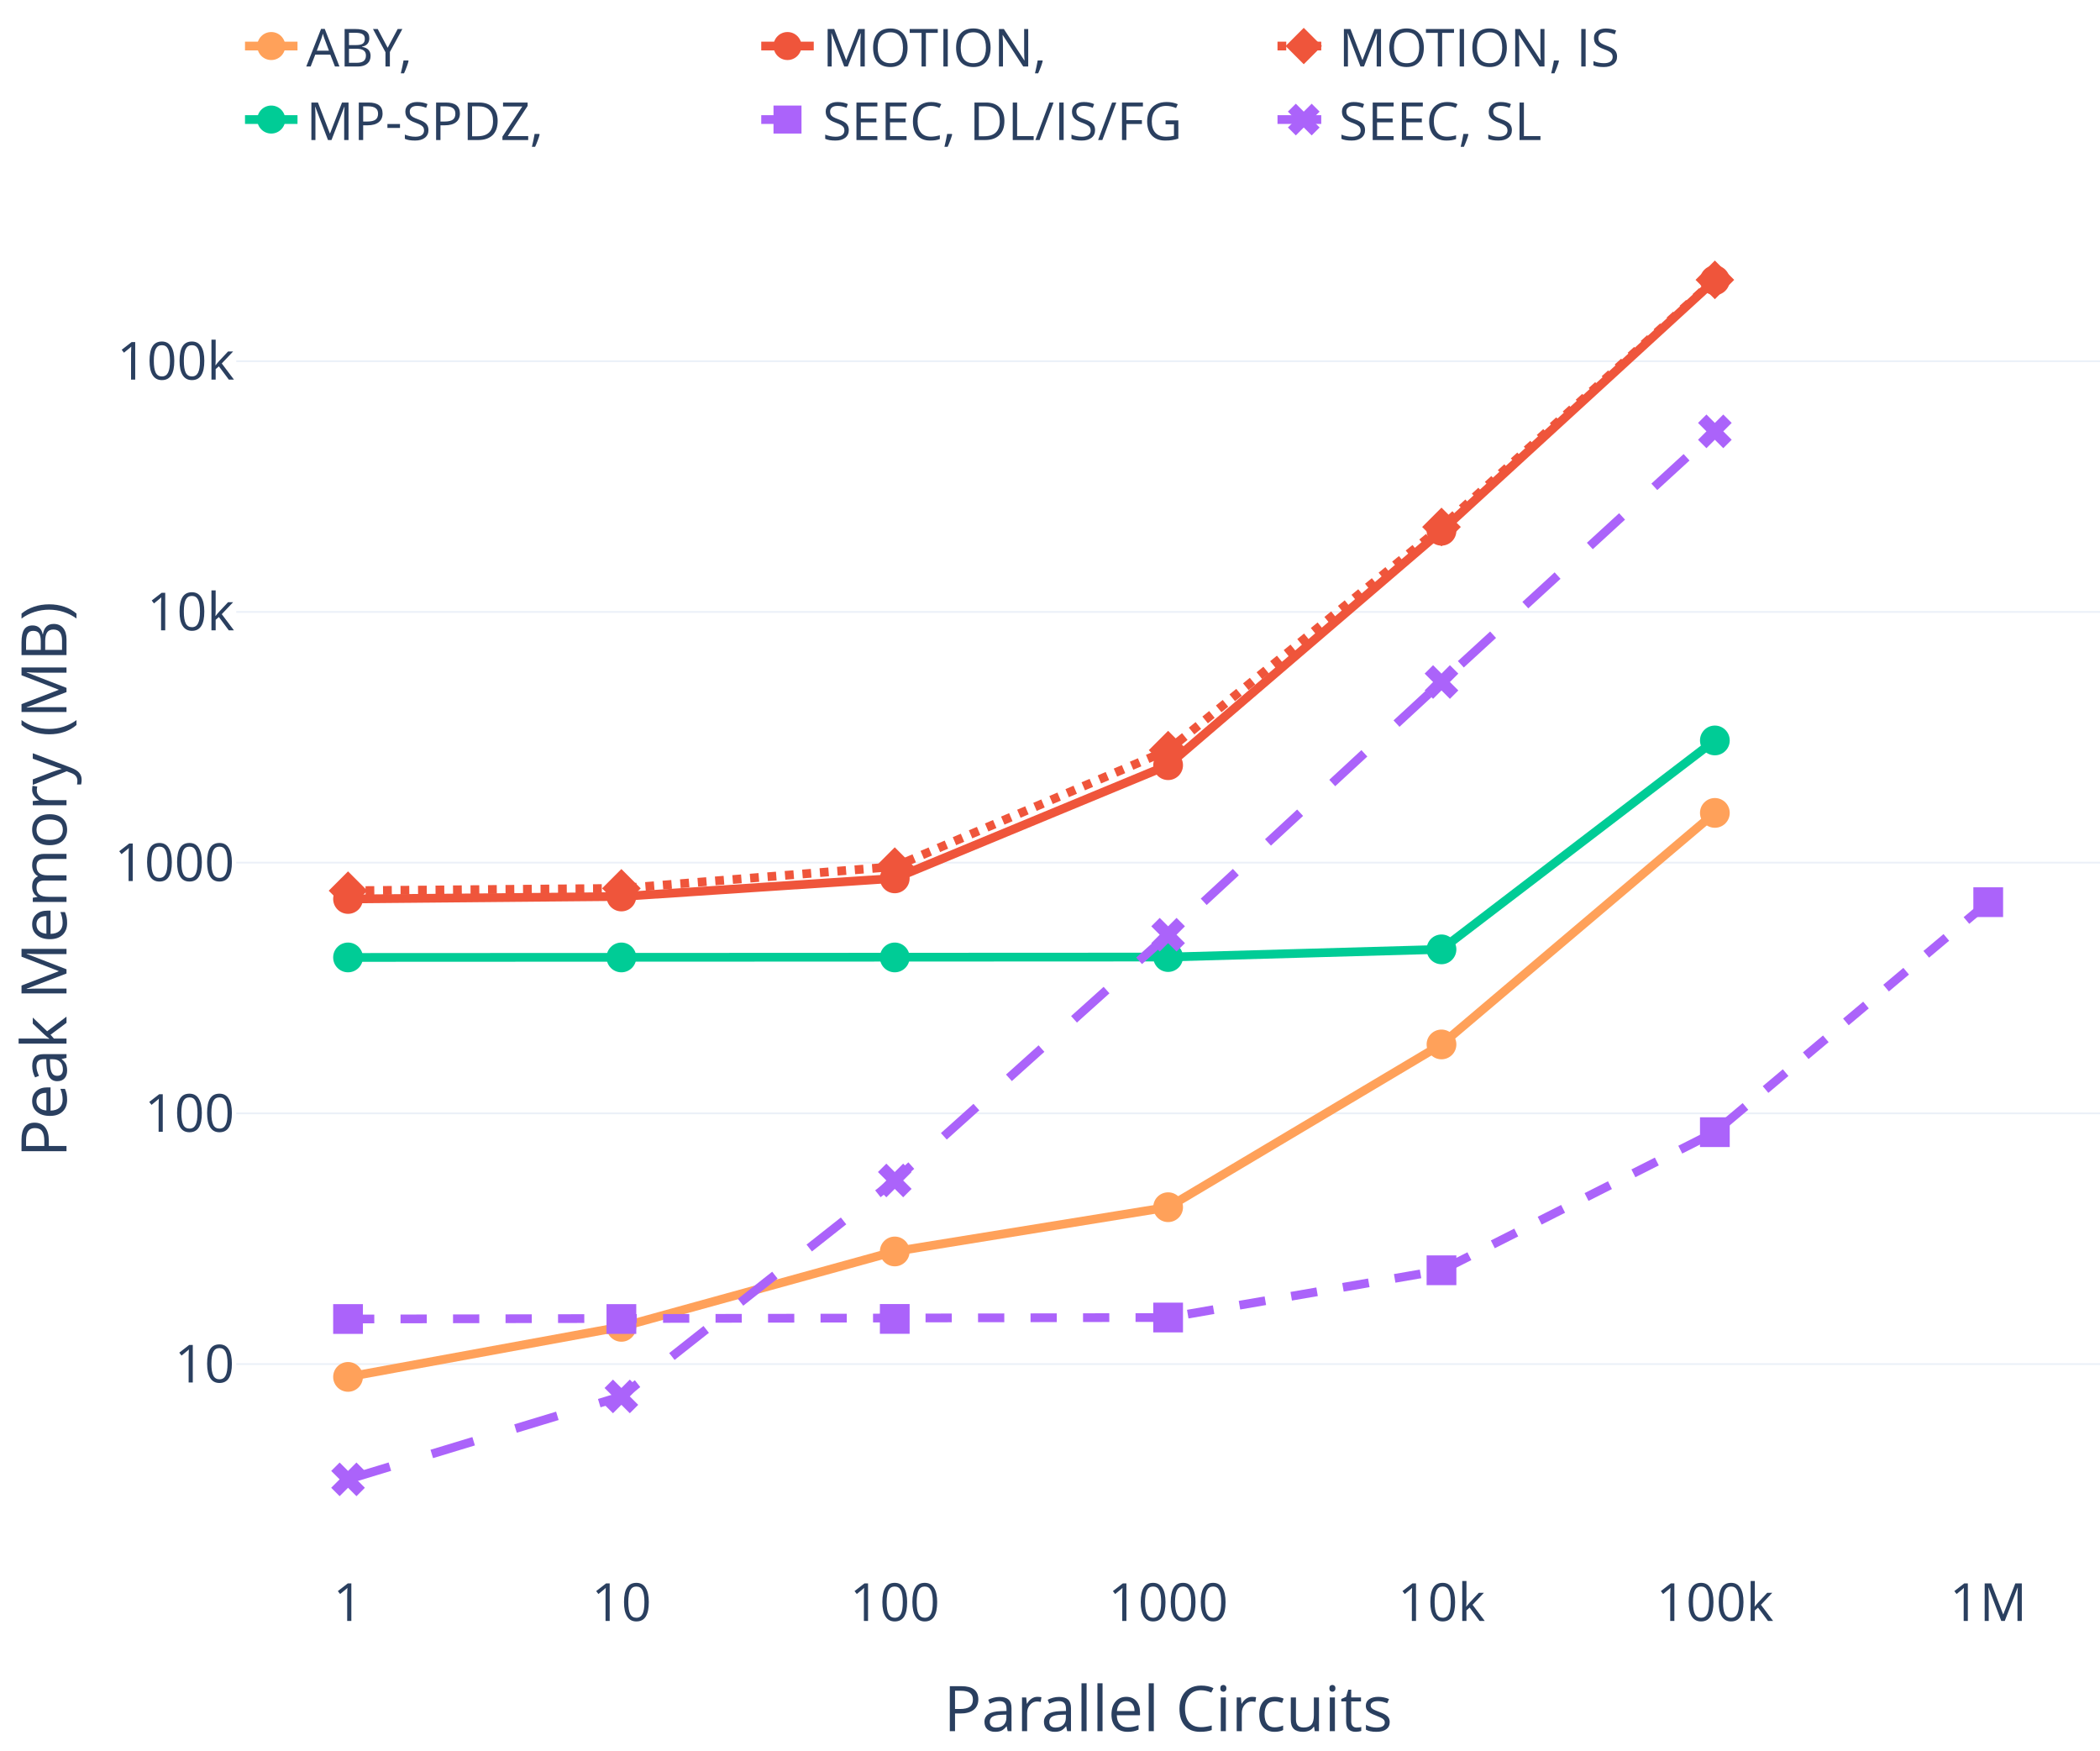
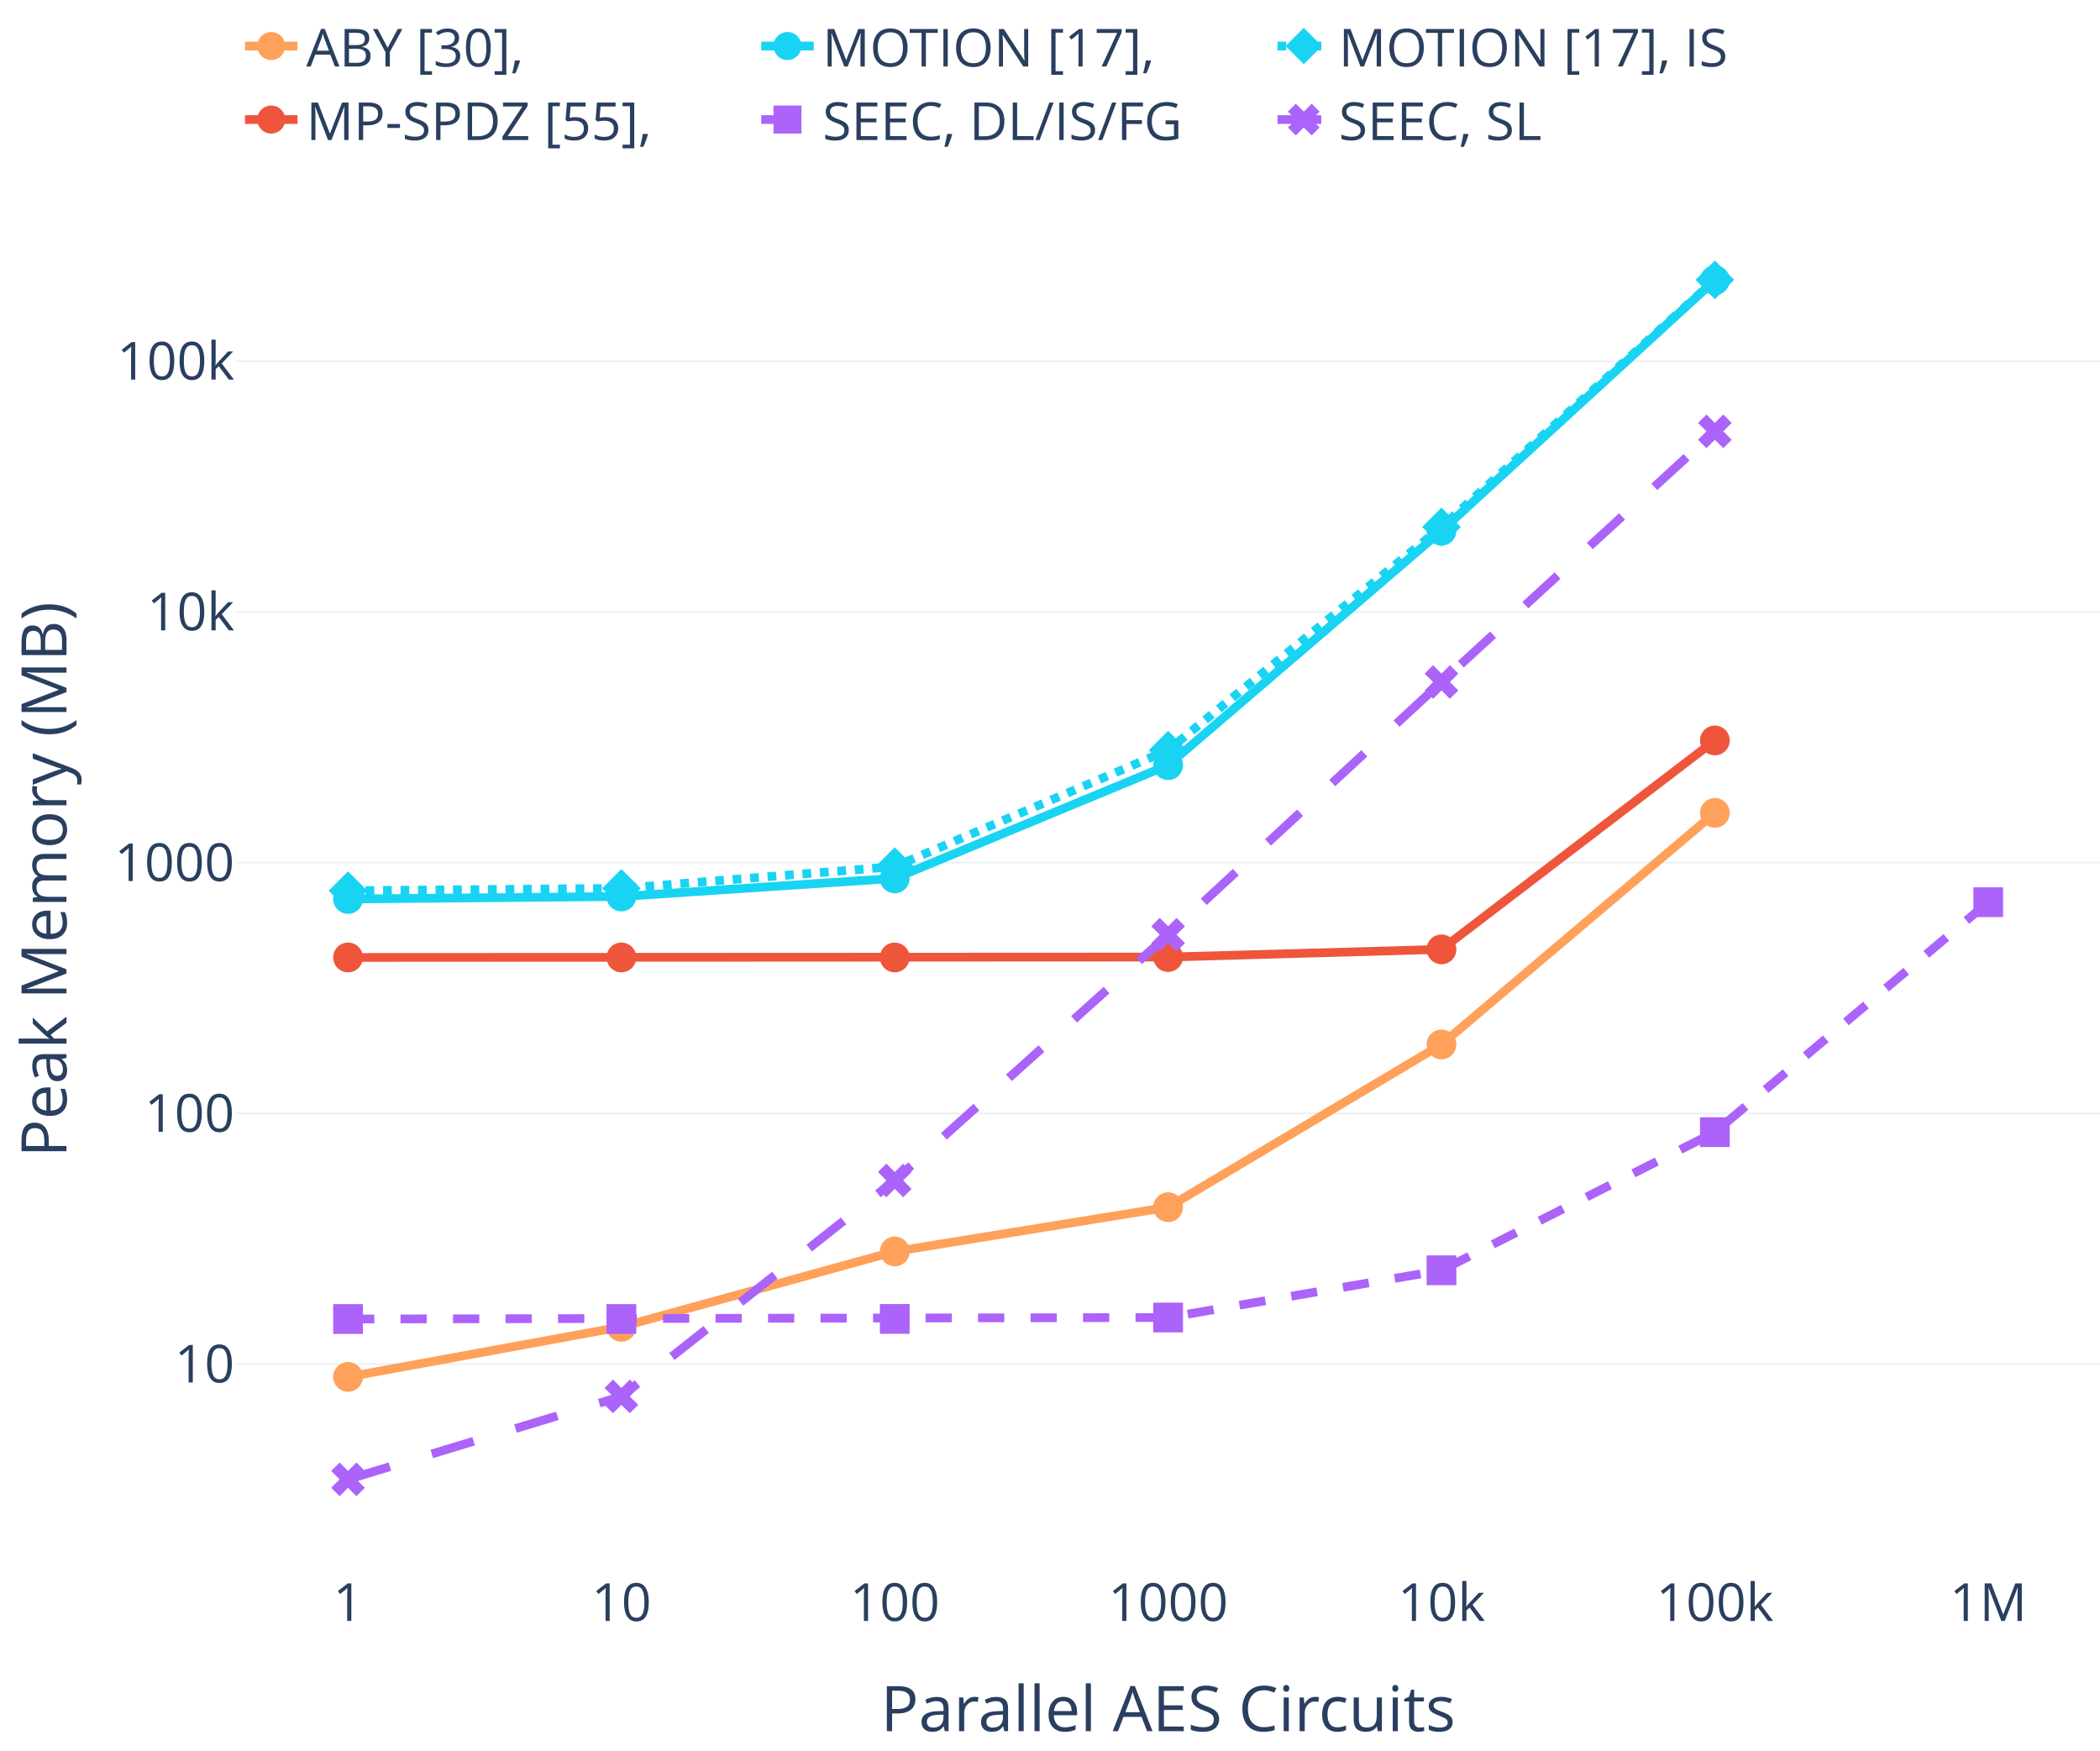
<svg xmlns="http://www.w3.org/2000/svg" class="main-svg" width="1200" height="1000" style="" viewBox="0 0 1200 1000">
  <rect x="0" y="0" width="1200" height="1000" style="fill: rgb(255, 255, 255); fill-opacity: 1;" />
-   <defs id="defs-e2f1ac">
+   <defs id="defs-180dcd">
    <g class="clips">
-       <clipPath id="clipe2f1acxyplot" class="plotclip">
+       <clipPath id="clip180dcdxyplot" class="plotclip">
        <rect width="1065" height="785" />
      </clipPath>
-       <clipPath class="axesclip" id="clipe2f1acx">
+       <clipPath class="axesclip" id="clip180dcdx">
        <rect x="135" y="0" width="1065" height="1000" />
      </clipPath>
-       <clipPath class="axesclip" id="clipe2f1acy">
+       <clipPath class="axesclip" id="clip180dcdy">
        <rect x="0" y="110" width="1200" height="785" />
      </clipPath>
-       <clipPath class="axesclip" id="clipe2f1acxy">
+       <clipPath class="axesclip" id="clip180dcdxy">
        <rect x="135" y="110" width="1065" height="785" />
      </clipPath>
    </g>
    <g class="gradients" />
    <g class="patterns" />
  </defs>
  <g class="bglayer" />
  <g class="layer-below">
    <g class="imagelayer" />
    <g class="shapelayer" />
  </g>
  <g class="cartesianlayer">
    <g class="subplot xy">
      <g class="layer-subplot">
        <g class="shapelayer" />
        <g class="imagelayer" />
      </g>
      <g class="minor-gridlayer">
        <g class="x" />
        <g class="y" />
      </g>
      <g class="gridlayer">
        <g class="x" />
        <g class="y">
          <path class="ygrid crisp" transform="translate(0,779.28)" d="M135,0h1065" style="stroke: rgb(235, 240, 248); stroke-opacity: 1; stroke-width: 1px;" />
          <path class="ygrid crisp" transform="translate(0,636.05)" d="M135,0h1065" style="stroke: rgb(235, 240, 248); stroke-opacity: 1; stroke-width: 1px;" />
          <path class="ygrid crisp" transform="translate(0,492.82)" d="M135,0h1065" style="stroke: rgb(235, 240, 248); stroke-opacity: 1; stroke-width: 1px;" />
          <path class="ygrid crisp" transform="translate(0,349.59)" d="M135,0h1065" style="stroke: rgb(235, 240, 248); stroke-opacity: 1; stroke-width: 1px;" />
          <path class="ygrid crisp" transform="translate(0,206.35)" d="M135,0h1065" style="stroke: rgb(235, 240, 248); stroke-opacity: 1; stroke-width: 1px;" />
        </g>
      </g>
      <g class="zerolinelayer" />
      <path class="xlines-below" />
      <path class="ylines-below" />
      <g class="overlines-below" />
      <g class="xaxislayer-below" />
      <g class="yaxislayer-below" />
      <g class="overaxes-below" />
-       <g class="plot" transform="translate(135,110)" clip-path="url(#clipe2f1acxyplot)">
+       <g class="plot" transform="translate(135,110)" clip-path="url(#clip180dcdxyplot)">
        <g class="scatterlayer mlayer">
-           <g class="trace scatter traced022ac" style="stroke-miterlimit: 2; opacity: 1;">
+           <g class="trace scatter trace30e739" style="stroke-miterlimit: 2; opacity: 1;">
            <g class="fills" />
            <g class="errorbars" />
            <g class="lines">
              <path class="js-line" d="M63.88,676.6L220.08,648.01L376.29,604.94L532.5,579.66L688.71,486.67L844.92,354.4" style="vector-effect: none; fill: none; stroke: rgb(255, 161, 90); stroke-opacity: 1; stroke-width: 5px; opacity: 1;" />
            </g>
            <g class="points">
              <path class="point" transform="translate(63.88,676.6)" d="M8.5,0A8.5,8.5 0 1,1 0,-8.5A8.5,8.5 0 0,1 8.5,0Z" style="opacity: 1; stroke-width: 0px; fill: rgb(255, 161, 90); fill-opacity: 1;" />
              <path class="point" transform="translate(220.08,648.01)" d="M8.5,0A8.5,8.5 0 1,1 0,-8.5A8.5,8.5 0 0,1 8.5,0Z" style="opacity: 1; stroke-width: 0px; fill: rgb(255, 161, 90); fill-opacity: 1;" />
              <path class="point" transform="translate(376.29,604.94)" d="M8.5,0A8.5,8.5 0 1,1 0,-8.5A8.5,8.5 0 0,1 8.5,0Z" style="opacity: 1; stroke-width: 0px; fill: rgb(255, 161, 90); fill-opacity: 1;" />
              <path class="point" transform="translate(532.5,579.66)" d="M8.5,0A8.5,8.5 0 1,1 0,-8.5A8.5,8.5 0 0,1 8.5,0Z" style="opacity: 1; stroke-width: 0px; fill: rgb(255, 161, 90); fill-opacity: 1;" />
              <path class="point" transform="translate(688.71,486.67)" d="M8.5,0A8.5,8.5 0 1,1 0,-8.5A8.5,8.5 0 0,1 8.5,0Z" style="opacity: 1; stroke-width: 0px; fill: rgb(255, 161, 90); fill-opacity: 1;" />
              <path class="point" transform="translate(844.92,354.4)" d="M8.5,0A8.5,8.5 0 1,1 0,-8.5A8.5,8.5 0 0,1 8.5,0Z" style="opacity: 1; stroke-width: 0px; fill: rgb(255, 161, 90); fill-opacity: 1;" />
            </g>
            <g class="text" />
          </g>
-           <g class="trace scatter trace69308b" style="stroke-miterlimit: 2; opacity: 1;">
-             <g class="fills" />
-             <g class="errorbars" />
-             <g class="lines">
-               <path class="js-line" d="M63.88,403.57L220.08,402.15L376.29,391.8L532.5,327.14L688.71,193.21L844.92,50.1" style="vector-effect: none; fill: none; stroke: rgb(239, 85, 59); stroke-opacity: 1; stroke-width: 5px; opacity: 1;" />
-             </g>
-             <g class="points">
-               <path class="point" transform="translate(63.88,403.57)" d="M8.5,0A8.5,8.5 0 1,1 0,-8.5A8.5,8.5 0 0,1 8.5,0Z" style="opacity: 1; stroke-width: 0px; fill: rgb(239, 85, 59); fill-opacity: 1;" />
-               <path class="point" transform="translate(220.08,402.15)" d="M8.5,0A8.5,8.5 0 1,1 0,-8.5A8.5,8.5 0 0,1 8.5,0Z" style="opacity: 1; stroke-width: 0px; fill: rgb(239, 85, 59); fill-opacity: 1;" />
-               <path class="point" transform="translate(376.29,391.8)" d="M8.5,0A8.5,8.5 0 1,1 0,-8.5A8.5,8.5 0 0,1 8.5,0Z" style="opacity: 1; stroke-width: 0px; fill: rgb(239, 85, 59); fill-opacity: 1;" />
-               <path class="point" transform="translate(532.5,327.14)" d="M8.5,0A8.5,8.5 0 1,1 0,-8.5A8.5,8.5 0 0,1 8.5,0Z" style="opacity: 1; stroke-width: 0px; fill: rgb(239, 85, 59); fill-opacity: 1;" />
-               <path class="point" transform="translate(688.71,193.21)" d="M8.5,0A8.5,8.5 0 1,1 0,-8.5A8.5,8.5 0 0,1 8.5,0Z" style="opacity: 1; stroke-width: 0px; fill: rgb(239, 85, 59); fill-opacity: 1;" />
-               <path class="point" transform="translate(844.92,50.1)" d="M8.5,0A8.5,8.5 0 1,1 0,-8.5A8.5,8.5 0 0,1 8.5,0Z" style="opacity: 1; stroke-width: 0px; fill: rgb(239, 85, 59); fill-opacity: 1;" />
-             </g>
-             <g class="text" />
-           </g>
-           <g class="trace scatter trace631577" style="stroke-miterlimit: 2; opacity: 1;">
-             <g class="fills" />
-             <g class="errorbars" />
-             <g class="lines">
-               <path class="js-line" d="M63.88,398.85L220.08,397.52L376.29,385.09L532.5,318.55L688.71,191.05L844.92,49.88" style="vector-effect: none; fill: none; stroke: rgb(239, 85, 59); stroke-opacity: 1; stroke-dasharray: 5px, 5px; stroke-width: 5px; opacity: 1;" />
-             </g>
-             <g class="points">
-               <path class="point" transform="translate(63.88,398.85)" d="M11.05,0L0,11.05L-11.05,0L0,-11.05Z" style="opacity: 1; stroke-width: 0px; fill: rgb(239, 85, 59); fill-opacity: 1;" />
-               <path class="point" transform="translate(220.08,397.52)" d="M11.05,0L0,11.05L-11.05,0L0,-11.05Z" style="opacity: 1; stroke-width: 0px; fill: rgb(239, 85, 59); fill-opacity: 1;" />
-               <path class="point" transform="translate(376.29,385.09)" d="M11.05,0L0,11.05L-11.05,0L0,-11.05Z" style="opacity: 1; stroke-width: 0px; fill: rgb(239, 85, 59); fill-opacity: 1;" />
-               <path class="point" transform="translate(532.5,318.55)" d="M11.05,0L0,11.05L-11.05,0L0,-11.05Z" style="opacity: 1; stroke-width: 0px; fill: rgb(239, 85, 59); fill-opacity: 1;" />
-               <path class="point" transform="translate(688.71,191.05)" d="M11.05,0L0,11.05L-11.05,0L0,-11.05Z" style="opacity: 1; stroke-width: 0px; fill: rgb(239, 85, 59); fill-opacity: 1;" />
-               <path class="point" transform="translate(844.92,49.88)" d="M11.05,0L0,11.05L-11.05,0L0,-11.05Z" style="opacity: 1; stroke-width: 0px; fill: rgb(239, 85, 59); fill-opacity: 1;" />
-             </g>
-             <g class="text" />
-           </g>
-           <g class="trace scatter trace174f43" style="stroke-miterlimit: 2; opacity: 1;">
-             <g class="fills" />
-             <g class="errorbars" />
-             <g class="lines">
-               <path class="js-line" d="M63.88,436.97L532.5,436.75L688.71,432.36L844.92,313" style="vector-effect: none; fill: none; stroke: rgb(0, 204, 150); stroke-opacity: 1; stroke-width: 5px; opacity: 1;" />
-             </g>
-             <g class="points">
-               <path class="point" transform="translate(63.88,436.97)" d="M8.5,0A8.5,8.5 0 1,1 0,-8.5A8.5,8.5 0 0,1 8.5,0Z" style="opacity: 1; stroke-width: 0px; fill: rgb(0, 204, 150); fill-opacity: 1;" />
-               <path class="point" transform="translate(220.08,436.97)" d="M8.5,0A8.5,8.5 0 1,1 0,-8.5A8.5,8.5 0 0,1 8.5,0Z" style="opacity: 1; stroke-width: 0px; fill: rgb(0, 204, 150); fill-opacity: 1;" />
-               <path class="point" transform="translate(376.29,436.97)" d="M8.5,0A8.5,8.5 0 1,1 0,-8.5A8.5,8.5 0 0,1 8.5,0Z" style="opacity: 1; stroke-width: 0px; fill: rgb(0, 204, 150); fill-opacity: 1;" />
-               <path class="point" transform="translate(532.5,436.75)" d="M8.5,0A8.5,8.5 0 1,1 0,-8.5A8.5,8.5 0 0,1 8.5,0Z" style="opacity: 1; stroke-width: 0px; fill: rgb(0, 204, 150); fill-opacity: 1;" />
-               <path class="point" transform="translate(688.71,432.36)" d="M8.5,0A8.5,8.5 0 1,1 0,-8.5A8.5,8.5 0 0,1 8.5,0Z" style="opacity: 1; stroke-width: 0px; fill: rgb(0, 204, 150); fill-opacity: 1;" />
-               <path class="point" transform="translate(844.92,313)" d="M8.5,0A8.5,8.5 0 1,1 0,-8.5A8.5,8.5 0 0,1 8.5,0Z" style="opacity: 1; stroke-width: 0px; fill: rgb(0, 204, 150); fill-opacity: 1;" />
-             </g>
-             <g class="text" />
-           </g>
-           <g class="trace scatter trace58116b" style="stroke-miterlimit: 2; opacity: 1;">
+           <g class="trace scatter traceec377e" style="stroke-miterlimit: 2; opacity: 1;">
+             <g class="fills" />
+             <g class="errorbars" />
+             <g class="lines">
+               <path class="js-line" d="M63.88,403.57L220.08,402.15L376.29,391.8L532.5,327.14L688.71,193.21L844.92,50.1" style="vector-effect: none; fill: none; stroke: rgb(25, 211, 243); stroke-opacity: 1; stroke-width: 5px; opacity: 1;" />
+             </g>
+             <g class="points">
+               <path class="point" transform="translate(63.88,403.57)" d="M8.5,0A8.5,8.5 0 1,1 0,-8.5A8.5,8.5 0 0,1 8.5,0Z" style="opacity: 1; stroke-width: 0px; fill: rgb(25, 211, 243); fill-opacity: 1;" />
+               <path class="point" transform="translate(220.08,402.15)" d="M8.5,0A8.5,8.5 0 1,1 0,-8.5A8.5,8.5 0 0,1 8.5,0Z" style="opacity: 1; stroke-width: 0px; fill: rgb(25, 211, 243); fill-opacity: 1;" />
+               <path class="point" transform="translate(376.29,391.8)" d="M8.5,0A8.5,8.5 0 1,1 0,-8.5A8.5,8.5 0 0,1 8.5,0Z" style="opacity: 1; stroke-width: 0px; fill: rgb(25, 211, 243); fill-opacity: 1;" />
+               <path class="point" transform="translate(532.5,327.14)" d="M8.5,0A8.5,8.5 0 1,1 0,-8.5A8.5,8.5 0 0,1 8.5,0Z" style="opacity: 1; stroke-width: 0px; fill: rgb(25, 211, 243); fill-opacity: 1;" />
+               <path class="point" transform="translate(688.71,193.21)" d="M8.5,0A8.5,8.5 0 1,1 0,-8.5A8.5,8.5 0 0,1 8.5,0Z" style="opacity: 1; stroke-width: 0px; fill: rgb(25, 211, 243); fill-opacity: 1;" />
+               <path class="point" transform="translate(844.92,50.1)" d="M8.5,0A8.5,8.5 0 1,1 0,-8.5A8.5,8.5 0 0,1 8.5,0Z" style="opacity: 1; stroke-width: 0px; fill: rgb(25, 211, 243); fill-opacity: 1;" />
+             </g>
+             <g class="text" />
+           </g>
+           <g class="trace scatter trace57c9e1" style="stroke-miterlimit: 2; opacity: 1;">
+             <g class="fills" />
+             <g class="errorbars" />
+             <g class="lines">
+               <path class="js-line" d="M63.88,398.85L220.08,397.52L376.29,385.09L532.5,318.55L688.71,191.05L844.92,49.88" style="vector-effect: none; fill: none; stroke: rgb(25, 211, 243); stroke-opacity: 1; stroke-dasharray: 5px, 5px; stroke-width: 5px; opacity: 1;" />
+             </g>
+             <g class="points">
+               <path class="point" transform="translate(63.88,398.85)" d="M11.05,0L0,11.05L-11.05,0L0,-11.05Z" style="opacity: 1; stroke-width: 0px; fill: rgb(25, 211, 243); fill-opacity: 1;" />
+               <path class="point" transform="translate(220.08,397.52)" d="M11.05,0L0,11.05L-11.05,0L0,-11.05Z" style="opacity: 1; stroke-width: 0px; fill: rgb(25, 211, 243); fill-opacity: 1;" />
+               <path class="point" transform="translate(376.29,385.09)" d="M11.05,0L0,11.05L-11.05,0L0,-11.05Z" style="opacity: 1; stroke-width: 0px; fill: rgb(25, 211, 243); fill-opacity: 1;" />
+               <path class="point" transform="translate(532.5,318.55)" d="M11.05,0L0,11.05L-11.05,0L0,-11.05Z" style="opacity: 1; stroke-width: 0px; fill: rgb(25, 211, 243); fill-opacity: 1;" />
+               <path class="point" transform="translate(688.71,191.05)" d="M11.05,0L0,11.05L-11.05,0L0,-11.05Z" style="opacity: 1; stroke-width: 0px; fill: rgb(25, 211, 243); fill-opacity: 1;" />
+               <path class="point" transform="translate(844.92,49.88)" d="M11.05,0L0,11.05L-11.05,0L0,-11.05Z" style="opacity: 1; stroke-width: 0px; fill: rgb(25, 211, 243); fill-opacity: 1;" />
+             </g>
+             <g class="text" />
+           </g>
+           <g class="trace scatter trace9bc621" style="stroke-miterlimit: 2; opacity: 1;">
+             <g class="fills" />
+             <g class="errorbars" />
+             <g class="lines">
+               <path class="js-line" d="M63.88,436.97L532.5,436.75L688.71,432.36L844.92,313" style="vector-effect: none; fill: none; stroke: rgb(239, 85, 59); stroke-opacity: 1; stroke-width: 5px; opacity: 1;" />
+             </g>
+             <g class="points">
+               <path class="point" transform="translate(63.88,436.97)" d="M8.5,0A8.5,8.5 0 1,1 0,-8.5A8.5,8.5 0 0,1 8.5,0Z" style="opacity: 1; stroke-width: 0px; fill: rgb(239, 85, 59); fill-opacity: 1;" />
+               <path class="point" transform="translate(220.08,436.97)" d="M8.5,0A8.5,8.5 0 1,1 0,-8.5A8.5,8.5 0 0,1 8.5,0Z" style="opacity: 1; stroke-width: 0px; fill: rgb(239, 85, 59); fill-opacity: 1;" />
+               <path class="point" transform="translate(376.29,436.97)" d="M8.5,0A8.5,8.5 0 1,1 0,-8.5A8.5,8.5 0 0,1 8.5,0Z" style="opacity: 1; stroke-width: 0px; fill: rgb(239, 85, 59); fill-opacity: 1;" />
+               <path class="point" transform="translate(532.5,436.75)" d="M8.5,0A8.5,8.5 0 1,1 0,-8.5A8.5,8.5 0 0,1 8.5,0Z" style="opacity: 1; stroke-width: 0px; fill: rgb(239, 85, 59); fill-opacity: 1;" />
+               <path class="point" transform="translate(688.71,432.36)" d="M8.5,0A8.5,8.5 0 1,1 0,-8.5A8.5,8.5 0 0,1 8.5,0Z" style="opacity: 1; stroke-width: 0px; fill: rgb(239, 85, 59); fill-opacity: 1;" />
+               <path class="point" transform="translate(844.92,313)" d="M8.5,0A8.5,8.5 0 1,1 0,-8.5A8.5,8.5 0 0,1 8.5,0Z" style="opacity: 1; stroke-width: 0px; fill: rgb(239, 85, 59); fill-opacity: 1;" />
+             </g>
+             <g class="text" />
+           </g>
+           <g class="trace scatter traced1b0b9" style="stroke-miterlimit: 2; opacity: 1;">
            <g class="fills" />
            <g class="errorbars" />
            <g class="lines">
              <path class="js-line" d="M63.88,643.53L532.5,642.68L688.71,615.69L844.92,536.79L1001.13,405.4" style="vector-effect: none; fill: none; stroke: rgb(171, 99, 250); stroke-opacity: 1; stroke-dasharray: 15px, 15px; stroke-width: 5px; opacity: 1;" />
            </g>
            <g class="points">
              <path class="point" transform="translate(63.88,643.53)" d="M8.5,8.5H-8.5V-8.5H8.5Z" style="opacity: 1; stroke-width: 0px; fill: rgb(171, 99, 250); fill-opacity: 1;" />
              <path class="point" transform="translate(220.08,643.53)" d="M8.5,8.5H-8.5V-8.5H8.5Z" style="opacity: 1; stroke-width: 0px; fill: rgb(171, 99, 250); fill-opacity: 1;" />
              <path class="point" transform="translate(376.29,643.48)" d="M8.5,8.5H-8.5V-8.5H8.5Z" style="opacity: 1; stroke-width: 0px; fill: rgb(171, 99, 250); fill-opacity: 1;" />
              <path class="point" transform="translate(532.5,642.68)" d="M8.5,8.5H-8.5V-8.5H8.5Z" style="opacity: 1; stroke-width: 0px; fill: rgb(171, 99, 250); fill-opacity: 1;" />
              <path class="point" transform="translate(688.71,615.69)" d="M8.5,8.5H-8.5V-8.5H8.5Z" style="opacity: 1; stroke-width: 0px; fill: rgb(171, 99, 250); fill-opacity: 1;" />
              <path class="point" transform="translate(844.92,536.79)" d="M8.5,8.5H-8.5V-8.5H8.5Z" style="opacity: 1; stroke-width: 0px; fill: rgb(171, 99, 250); fill-opacity: 1;" />
              <path class="point" transform="translate(1001.13,405.4)" d="M8.5,8.5H-8.5V-8.5H8.5Z" style="opacity: 1; stroke-width: 0px; fill: rgb(171, 99, 250); fill-opacity: 1;" />
            </g>
            <g class="text" />
          </g>
-           <g class="trace scatter tracef0439f" style="stroke-miterlimit: 2; opacity: 1;">
+           <g class="trace scatter traceab9708" style="stroke-miterlimit: 2; opacity: 1;">
            <g class="fills" />
            <g class="errorbars" />
            <g class="lines">
              <path class="js-line" d="M63.88,735.13L220.08,687.75L376.29,564.38L532.5,423.99L688.71,279.63L844.92,136.42" style="vector-effect: none; fill: none; stroke: rgb(171, 99, 250); stroke-opacity: 1; stroke-dasharray: 25px, 25px; stroke-width: 5px; opacity: 1;" />
            </g>
            <g class="points">
              <path class="point" transform="translate(63.88,735.13)" d="M0,4.81l4.81,4.81l4.81,-4.81l-4.81,-4.81l4.81,-4.81l-4.81,-4.81l-4.81,4.81l-4.81,-4.81l-4.81,4.81l4.81,4.81l-4.81,4.81l4.81,4.81Z" style="opacity: 1; stroke-width: 0px; fill: rgb(171, 99, 250); fill-opacity: 1;" />
              <path class="point" transform="translate(220.08,687.75)" d="M0,4.81l4.81,4.81l4.81,-4.81l-4.81,-4.81l4.81,-4.81l-4.81,-4.81l-4.81,4.81l-4.81,-4.81l-4.81,4.81l4.81,4.81l-4.81,4.81l4.81,4.81Z" style="opacity: 1; stroke-width: 0px; fill: rgb(171, 99, 250); fill-opacity: 1;" />
              <path class="point" transform="translate(376.29,564.38)" d="M0,4.81l4.81,4.81l4.81,-4.81l-4.81,-4.81l4.81,-4.81l-4.81,-4.81l-4.81,4.81l-4.81,-4.81l-4.81,4.81l4.81,4.81l-4.81,4.81l4.81,4.81Z" style="opacity: 1; stroke-width: 0px; fill: rgb(171, 99, 250); fill-opacity: 1;" />
              <path class="point" transform="translate(532.5,423.99)" d="M0,4.81l4.81,4.81l4.81,-4.81l-4.81,-4.81l4.81,-4.81l-4.81,-4.81l-4.81,4.81l-4.81,-4.81l-4.81,4.81l4.81,4.81l-4.81,4.81l4.81,4.81Z" style="opacity: 1; stroke-width: 0px; fill: rgb(171, 99, 250); fill-opacity: 1;" />
              <path class="point" transform="translate(688.71,279.63)" d="M0,4.81l4.81,4.81l4.81,-4.81l-4.81,-4.81l4.81,-4.81l-4.81,-4.81l-4.81,4.81l-4.81,-4.81l-4.81,4.81l4.81,4.81l-4.81,4.81l4.81,4.81Z" style="opacity: 1; stroke-width: 0px; fill: rgb(171, 99, 250); fill-opacity: 1;" />
              <path class="point" transform="translate(844.92,136.42)" d="M0,4.81l4.81,4.81l4.81,-4.81l-4.81,-4.81l4.81,-4.81l-4.81,-4.81l-4.81,4.81l-4.81,-4.81l-4.81,4.81l4.81,4.81l-4.81,4.81l4.81,4.81Z" style="opacity: 1; stroke-width: 0px; fill: rgb(171, 99, 250); fill-opacity: 1;" />
            </g>
            <g class="text" />
          </g>
        </g>
      </g>
      <g class="overplot" />
      <path class="xlines-above crisp" d="M0,0" style="fill: none;" />
      <path class="ylines-above crisp" d="M0,0" style="fill: none;" />
      <g class="overlines-above" />
      <g class="xaxislayer-above">
        <g class="xtick">
          <text text-anchor="middle" x="0" y="926" transform="translate(198.88,0)" style="font-family: 'Open Sans', verdana, arial, sans-serif; font-size: 30px; fill: rgb(42, 63, 95); fill-opacity: 1; white-space: pre; opacity: 1;">1</text>
        </g>
        <g class="xtick">
          <text text-anchor="middle" x="0" y="926" style="font-family: 'Open Sans', verdana, arial, sans-serif; font-size: 30px; fill: rgb(42, 63, 95); fill-opacity: 1; white-space: pre; opacity: 1;" transform="translate(355.08,0)">10</text>
        </g>
        <g class="xtick">
          <text text-anchor="middle" x="0" y="926" style="font-family: 'Open Sans', verdana, arial, sans-serif; font-size: 30px; fill: rgb(42, 63, 95); fill-opacity: 1; white-space: pre; opacity: 1;" transform="translate(511.29,0)">100</text>
        </g>
        <g class="xtick">
          <text text-anchor="middle" x="0" y="926" style="font-family: 'Open Sans', verdana, arial, sans-serif; font-size: 30px; fill: rgb(42, 63, 95); fill-opacity: 1; white-space: pre; opacity: 1;" transform="translate(667.5,0)">1000</text>
        </g>
        <g class="xtick">
          <text text-anchor="middle" x="0" y="926" style="font-family: 'Open Sans', verdana, arial, sans-serif; font-size: 30px; fill: rgb(42, 63, 95); fill-opacity: 1; white-space: pre; opacity: 1;" transform="translate(823.71,0)">10k</text>
        </g>
        <g class="xtick">
          <text text-anchor="middle" x="0" y="926" style="font-family: 'Open Sans', verdana, arial, sans-serif; font-size: 30px; fill: rgb(42, 63, 95); fill-opacity: 1; white-space: pre; opacity: 1;" transform="translate(979.92,0)">100k</text>
        </g>
        <g class="xtick">
          <text text-anchor="middle" x="0" y="926" style="font-family: 'Open Sans', verdana, arial, sans-serif; font-size: 30px; fill: rgb(42, 63, 95); fill-opacity: 1; white-space: pre; opacity: 1;" transform="translate(1136.13,0)">1M</text>
        </g>
      </g>
      <g class="yaxislayer-above">
        <g class="ytick">
          <text text-anchor="end" x="134" y="10.5" transform="translate(0,779.28)" style="font-family: 'Open Sans', verdana, arial, sans-serif; font-size: 30px; fill: rgb(42, 63, 95); fill-opacity: 1; white-space: pre; opacity: 1;">10</text>
        </g>
        <g class="ytick">
          <text text-anchor="end" x="134" y="10.5" style="font-family: 'Open Sans', verdana, arial, sans-serif; font-size: 30px; fill: rgb(42, 63, 95); fill-opacity: 1; white-space: pre; opacity: 1;" transform="translate(0,636.05)">100</text>
        </g>
        <g class="ytick">
          <text text-anchor="end" x="134" y="10.5" style="font-family: 'Open Sans', verdana, arial, sans-serif; font-size: 30px; fill: rgb(42, 63, 95); fill-opacity: 1; white-space: pre; opacity: 1;" transform="translate(0,492.82)">1000</text>
        </g>
        <g class="ytick">
          <text text-anchor="end" x="134" y="10.5" style="font-family: 'Open Sans', verdana, arial, sans-serif; font-size: 30px; fill: rgb(42, 63, 95); fill-opacity: 1; white-space: pre; opacity: 1;" transform="translate(0,349.59)">10k</text>
        </g>
        <g class="ytick">
          <text text-anchor="end" x="134" y="10.5" style="font-family: 'Open Sans', verdana, arial, sans-serif; font-size: 30px; fill: rgb(42, 63, 95); fill-opacity: 1; white-space: pre; opacity: 1;" transform="translate(0,206.35)">100k</text>
        </g>
      </g>
      <g class="overaxes-above" />
    </g>
  </g>
  <g class="polarlayer" />
  <g class="smithlayer" />
  <g class="ternarylayer" />
  <g class="geolayer" />
  <g class="funnelarealayer" />
  <g class="pielayer" />
  <g class="iciclelayer" />
  <g class="treemaplayer" />
  <g class="sunburstlayer" />
  <g class="glimages" />
-   <defs id="topdefs-e2f1ac">
+   <defs id="topdefs-180dcd">
    <g class="clips" />
-     <clipPath id="legende2f1ac">
+     <clipPath id="legend180dcd">
      <rect width="885" height="94" x="0" y="0" />
    </clipPath>
  </defs>
  <g class="layer-above">
    <g class="imagelayer" />
    <g class="shapelayer" />
  </g>
  <g class="infolayer">
    <g class="legend" pointer-events="all" transform="translate(135,0.3)">
      <rect class="bg" shape-rendering="crispEdges" width="885" height="94" x="0" y="0" style="stroke: rgb(68, 68, 68); stroke-opacity: 1; fill: rgb(255, 255, 255); fill-opacity: 1; stroke-width: 0px;" />
-       <g class="scrollbox" transform="" clip-path="url(#legende2f1ac)">
+       <g class="scrollbox" transform="" clip-path="url(#legend180dcd)">
        <g class="groups" transform="">
          <g class="traces" transform="translate(0,26)" style="opacity: 1;">
-             <text class="legendtext" text-anchor="start" x="40" y="11.7" style="font-family: 'Open Sans', verdana, arial, sans-serif; font-size: 30px; fill: rgb(42, 63, 95); fill-opacity: 1; white-space: pre;">ABY, </text>
+             <text class="legendtext" text-anchor="start" x="40" y="11.7" style="font-family: 'Open Sans', verdana, arial, sans-serif; font-size: 30px; fill: rgb(42, 63, 95); fill-opacity: 1; white-space: pre;">ABY [30], </text>
            <g class="layers" style="opacity: 1;">
              <g class="legendfill" />
              <g class="legendlines">
                <path class="js-line" d="M5,0h30" style="fill: none; stroke: rgb(255, 161, 90); stroke-opacity: 1; stroke-width: 5px;" />
              </g>
              <g class="legendsymbols">
                <g class="legendpoints">
                  <path class="scatterpts" transform="translate(20,0)" d="M8,0A8,8 0 1,1 0,-8A8,8 0 0,1 8,0Z" style="opacity: 1; stroke-width: 0px; fill: rgb(255, 161, 90); fill-opacity: 1;" />
                </g>
              </g>
            </g>
            <rect class="legendtoggle" x="0" y="-21" width="292.5" height="42" style="fill: rgb(0, 0, 0); fill-opacity: 0;" />
          </g>
        </g>
        <g class="groups" transform="translate(295,0)">
          <g class="traces" transform="translate(0,26)" style="opacity: 1;">
-             <text class="legendtext" text-anchor="start" x="40" y="11.7" style="font-family: 'Open Sans', verdana, arial, sans-serif; font-size: 30px; fill: rgb(42, 63, 95); fill-opacity: 1; white-space: pre;">MOTION, </text>
+             <text class="legendtext" text-anchor="start" x="40" y="11.7" style="font-family: 'Open Sans', verdana, arial, sans-serif; font-size: 30px; fill: rgb(42, 63, 95); fill-opacity: 1; white-space: pre;">MOTION [17], </text>
+             <g class="layers" style="opacity: 1;">
+               <g class="legendfill" />
+               <g class="legendlines">
+                 <path class="js-line" d="M5,0h30" style="fill: none; stroke: rgb(25, 211, 243); stroke-opacity: 1; stroke-width: 5px;" />
+               </g>
+               <g class="legendsymbols">
+                 <g class="legendpoints">
+                   <path class="scatterpts" transform="translate(20,0)" d="M8,0A8,8 0 1,1 0,-8A8,8 0 0,1 8,0Z" style="opacity: 1; stroke-width: 0px; fill: rgb(25, 211, 243); fill-opacity: 1;" />
+                 </g>
+               </g>
+             </g>
+             <rect class="legendtoggle" x="0" y="-21" width="292.5" height="42" style="fill: rgb(0, 0, 0); fill-opacity: 0;" />
+           </g>
+         </g>
+         <g class="groups" transform="translate(590,0)">
+           <g class="traces" transform="translate(0,26)" style="opacity: 1;">
+             <text class="legendtext" text-anchor="start" x="40" y="11.7" style="font-family: 'Open Sans', verdana, arial, sans-serif; font-size: 30px; fill: rgb(42, 63, 95); fill-opacity: 1; white-space: pre;">MOTION [17], IS</text>
+             <g class="layers" style="opacity: 1;">
+               <g class="legendfill" />
+               <g class="legendlines">
+                 <path class="js-line" d="M5,0h30" style="fill: none; stroke: rgb(25, 211, 243); stroke-opacity: 1; stroke-dasharray: 5px, 5px; stroke-width: 5px;" />
+               </g>
+               <g class="legendsymbols">
+                 <g class="legendpoints">
+                   <path class="scatterpts" transform="translate(20,0)" d="M10.4,0L0,10.4L-10.4,0L0,-10.4Z" style="opacity: 1; stroke-width: 0px; fill: rgb(25, 211, 243); fill-opacity: 1;" />
+                 </g>
+               </g>
+             </g>
+             <rect class="legendtoggle" x="0" y="-21" width="292.5" height="42" style="fill: rgb(0, 0, 0); fill-opacity: 0;" />
+           </g>
+         </g>
+         <g class="groups" transform="translate(0,42)">
+           <g class="traces" transform="translate(0,26)" style="opacity: 1;">
+             <text class="legendtext" text-anchor="start" x="40" y="11.7" style="font-family: 'Open Sans', verdana, arial, sans-serif; font-size: 30px; fill: rgb(42, 63, 95); fill-opacity: 1; white-space: pre;">MP-SPDZ [55], </text>
            <g class="layers" style="opacity: 1;">
              <g class="legendfill" />
              <g class="legendlines">
                <path class="js-line" d="M5,0h30" style="fill: none; stroke: rgb(239, 85, 59); stroke-opacity: 1; stroke-width: 5px;" />
              </g>
              <g class="legendsymbols">
                <g class="legendpoints">
                  <path class="scatterpts" transform="translate(20,0)" d="M8,0A8,8 0 1,1 0,-8A8,8 0 0,1 8,0Z" style="opacity: 1; stroke-width: 0px; fill: rgb(239, 85, 59); fill-opacity: 1;" />
-                 </g>
-               </g>
-             </g>
-             <rect class="legendtoggle" x="0" y="-21" width="292.5" height="42" style="fill: rgb(0, 0, 0); fill-opacity: 0;" />
-           </g>
-         </g>
-         <g class="groups" transform="translate(590,0)">
-           <g class="traces" transform="translate(0,26)" style="opacity: 1;">
-             <text class="legendtext" text-anchor="start" x="40" y="11.7" style="font-family: 'Open Sans', verdana, arial, sans-serif; font-size: 30px; fill: rgb(42, 63, 95); fill-opacity: 1; white-space: pre;">MOTION, IS</text>
-             <g class="layers" style="opacity: 1;">
-               <g class="legendfill" />
-               <g class="legendlines">
-                 <path class="js-line" d="M5,0h30" style="fill: none; stroke: rgb(239, 85, 59); stroke-opacity: 1; stroke-dasharray: 5px, 5px; stroke-width: 5px;" />
-               </g>
-               <g class="legendsymbols">
-                 <g class="legendpoints">
-                   <path class="scatterpts" transform="translate(20,0)" d="M10.4,0L0,10.4L-10.4,0L0,-10.4Z" style="opacity: 1; stroke-width: 0px; fill: rgb(239, 85, 59); fill-opacity: 1;" />
-                 </g>
-               </g>
-             </g>
-             <rect class="legendtoggle" x="0" y="-21" width="292.5" height="42" style="fill: rgb(0, 0, 0); fill-opacity: 0;" />
-           </g>
-         </g>
-         <g class="groups" transform="translate(0,42)">
-           <g class="traces" transform="translate(0,26)" style="opacity: 1;">
-             <text class="legendtext" text-anchor="start" x="40" y="11.7" style="font-family: 'Open Sans', verdana, arial, sans-serif; font-size: 30px; fill: rgb(42, 63, 95); fill-opacity: 1; white-space: pre;">MP-SPDZ, </text>
-             <g class="layers" style="opacity: 1;">
-               <g class="legendfill" />
-               <g class="legendlines">
-                 <path class="js-line" d="M5,0h30" style="fill: none; stroke: rgb(0, 204, 150); stroke-opacity: 1; stroke-width: 5px;" />
-               </g>
-               <g class="legendsymbols">
-                 <g class="legendpoints">
-                   <path class="scatterpts" transform="translate(20,0)" d="M8,0A8,8 0 1,1 0,-8A8,8 0 0,1 8,0Z" style="opacity: 1; stroke-width: 0px; fill: rgb(0, 204, 150); fill-opacity: 1;" />
                </g>
              </g>
            </g>
            <rect class="legendtoggle" x="0" y="-21" width="292.5" height="42" style="fill: rgb(0, 0, 0); fill-opacity: 0;" />
          </g>
        </g>
        <g class="groups" transform="translate(295,42)">
          <g class="traces" transform="translate(0,26)" style="opacity: 1;">
            <text class="legendtext" text-anchor="start" x="40" y="11.7" style="font-family: 'Open Sans', verdana, arial, sans-serif; font-size: 30px; fill: rgb(42, 63, 95); fill-opacity: 1; white-space: pre;">SEEC, DL/IS/FG</text>
            <g class="layers" style="opacity: 1;">
              <g class="legendfill" />
              <g class="legendlines">
                <path class="js-line" d="M5,0h30" style="fill: none; stroke: rgb(171, 99, 250); stroke-opacity: 1; stroke-dasharray: 15px, 15px; stroke-width: 5px;" />
              </g>
              <g class="legendsymbols">
                <g class="legendpoints">
                  <path class="scatterpts" transform="translate(20,0)" d="M8,8H-8V-8H8Z" style="opacity: 1; stroke-width: 0px; fill: rgb(171, 99, 250); fill-opacity: 1;" />
                </g>
              </g>
            </g>
            <rect class="legendtoggle" x="0" y="-21" width="292.5" height="42" style="fill: rgb(0, 0, 0); fill-opacity: 0;" />
          </g>
        </g>
        <g class="groups" transform="translate(590,42)">
          <g class="traces" transform="translate(0,26)" style="opacity: 1;">
            <text class="legendtext" text-anchor="start" x="40" y="11.7" style="font-family: 'Open Sans', verdana, arial, sans-serif; font-size: 30px; fill: rgb(42, 63, 95); fill-opacity: 1; white-space: pre;">SEEC, SL</text>
            <g class="layers" style="opacity: 1;">
              <g class="legendfill" />
              <g class="legendlines">
                <path class="js-line" d="M5,0h30" style="fill: none; stroke: rgb(171, 99, 250); stroke-opacity: 1; stroke-dasharray: 25px, 25px; stroke-width: 5px;" />
              </g>
              <g class="legendsymbols">
                <g class="legendpoints">
                  <path class="scatterpts" transform="translate(20,0)" d="M0,4.53l4.53,4.53l4.53,-4.53l-4.53,-4.53l4.53,-4.53l-4.53,-4.53l-4.53,4.53l-4.53,-4.53l-4.53,4.53l4.53,4.53l-4.53,4.53l4.53,4.53Z" style="opacity: 1; stroke-width: 0px; fill: rgb(171, 99, 250); fill-opacity: 1;" />
                </g>
              </g>
            </g>
            <rect class="legendtoggle" x="0" y="-21" width="292.5" height="42" style="fill: rgb(0, 0, 0); fill-opacity: 0;" />
          </g>
        </g>
      </g>
      <rect class="scrollbar" rx="20" ry="3" width="0" height="0" x="0" y="0" style="fill: rgb(128, 139, 164); fill-opacity: 1;" />
    </g>
    <g class="g-gtitle" />
    <g class="g-xtitle" transform="translate(0,-10.7)">
-       <text class="xtitle" x="667.5" y="999.7" text-anchor="middle" style="font-family: 'Open Sans', verdana, arial, sans-serif; font-size: 36px; fill: rgb(42, 63, 95); opacity: 1; font-weight: normal; white-space: pre;">Parallel Circuits</text>
+       <text class="xtitle" x="667.5" y="999.7" text-anchor="middle" style="font-family: 'Open Sans', verdana, arial, sans-serif; font-size: 36px; fill: rgb(42, 63, 95); opacity: 1; font-weight: normal; white-space: pre;">Parallel AES Circuits</text>
    </g>
    <g class="g-ytitle" transform="translate(37.3252,0)">
      <text class="ytitle" transform="rotate(-90,0.675,502.5)" x="0.675" y="502.5" text-anchor="middle" style="font-family: 'Open Sans', verdana, arial, sans-serif; font-size: 36px; fill: rgb(42, 63, 95); opacity: 1; font-weight: normal; white-space: pre;">Peak Memory (MB)</text>
    </g>
  </g>
</svg>
